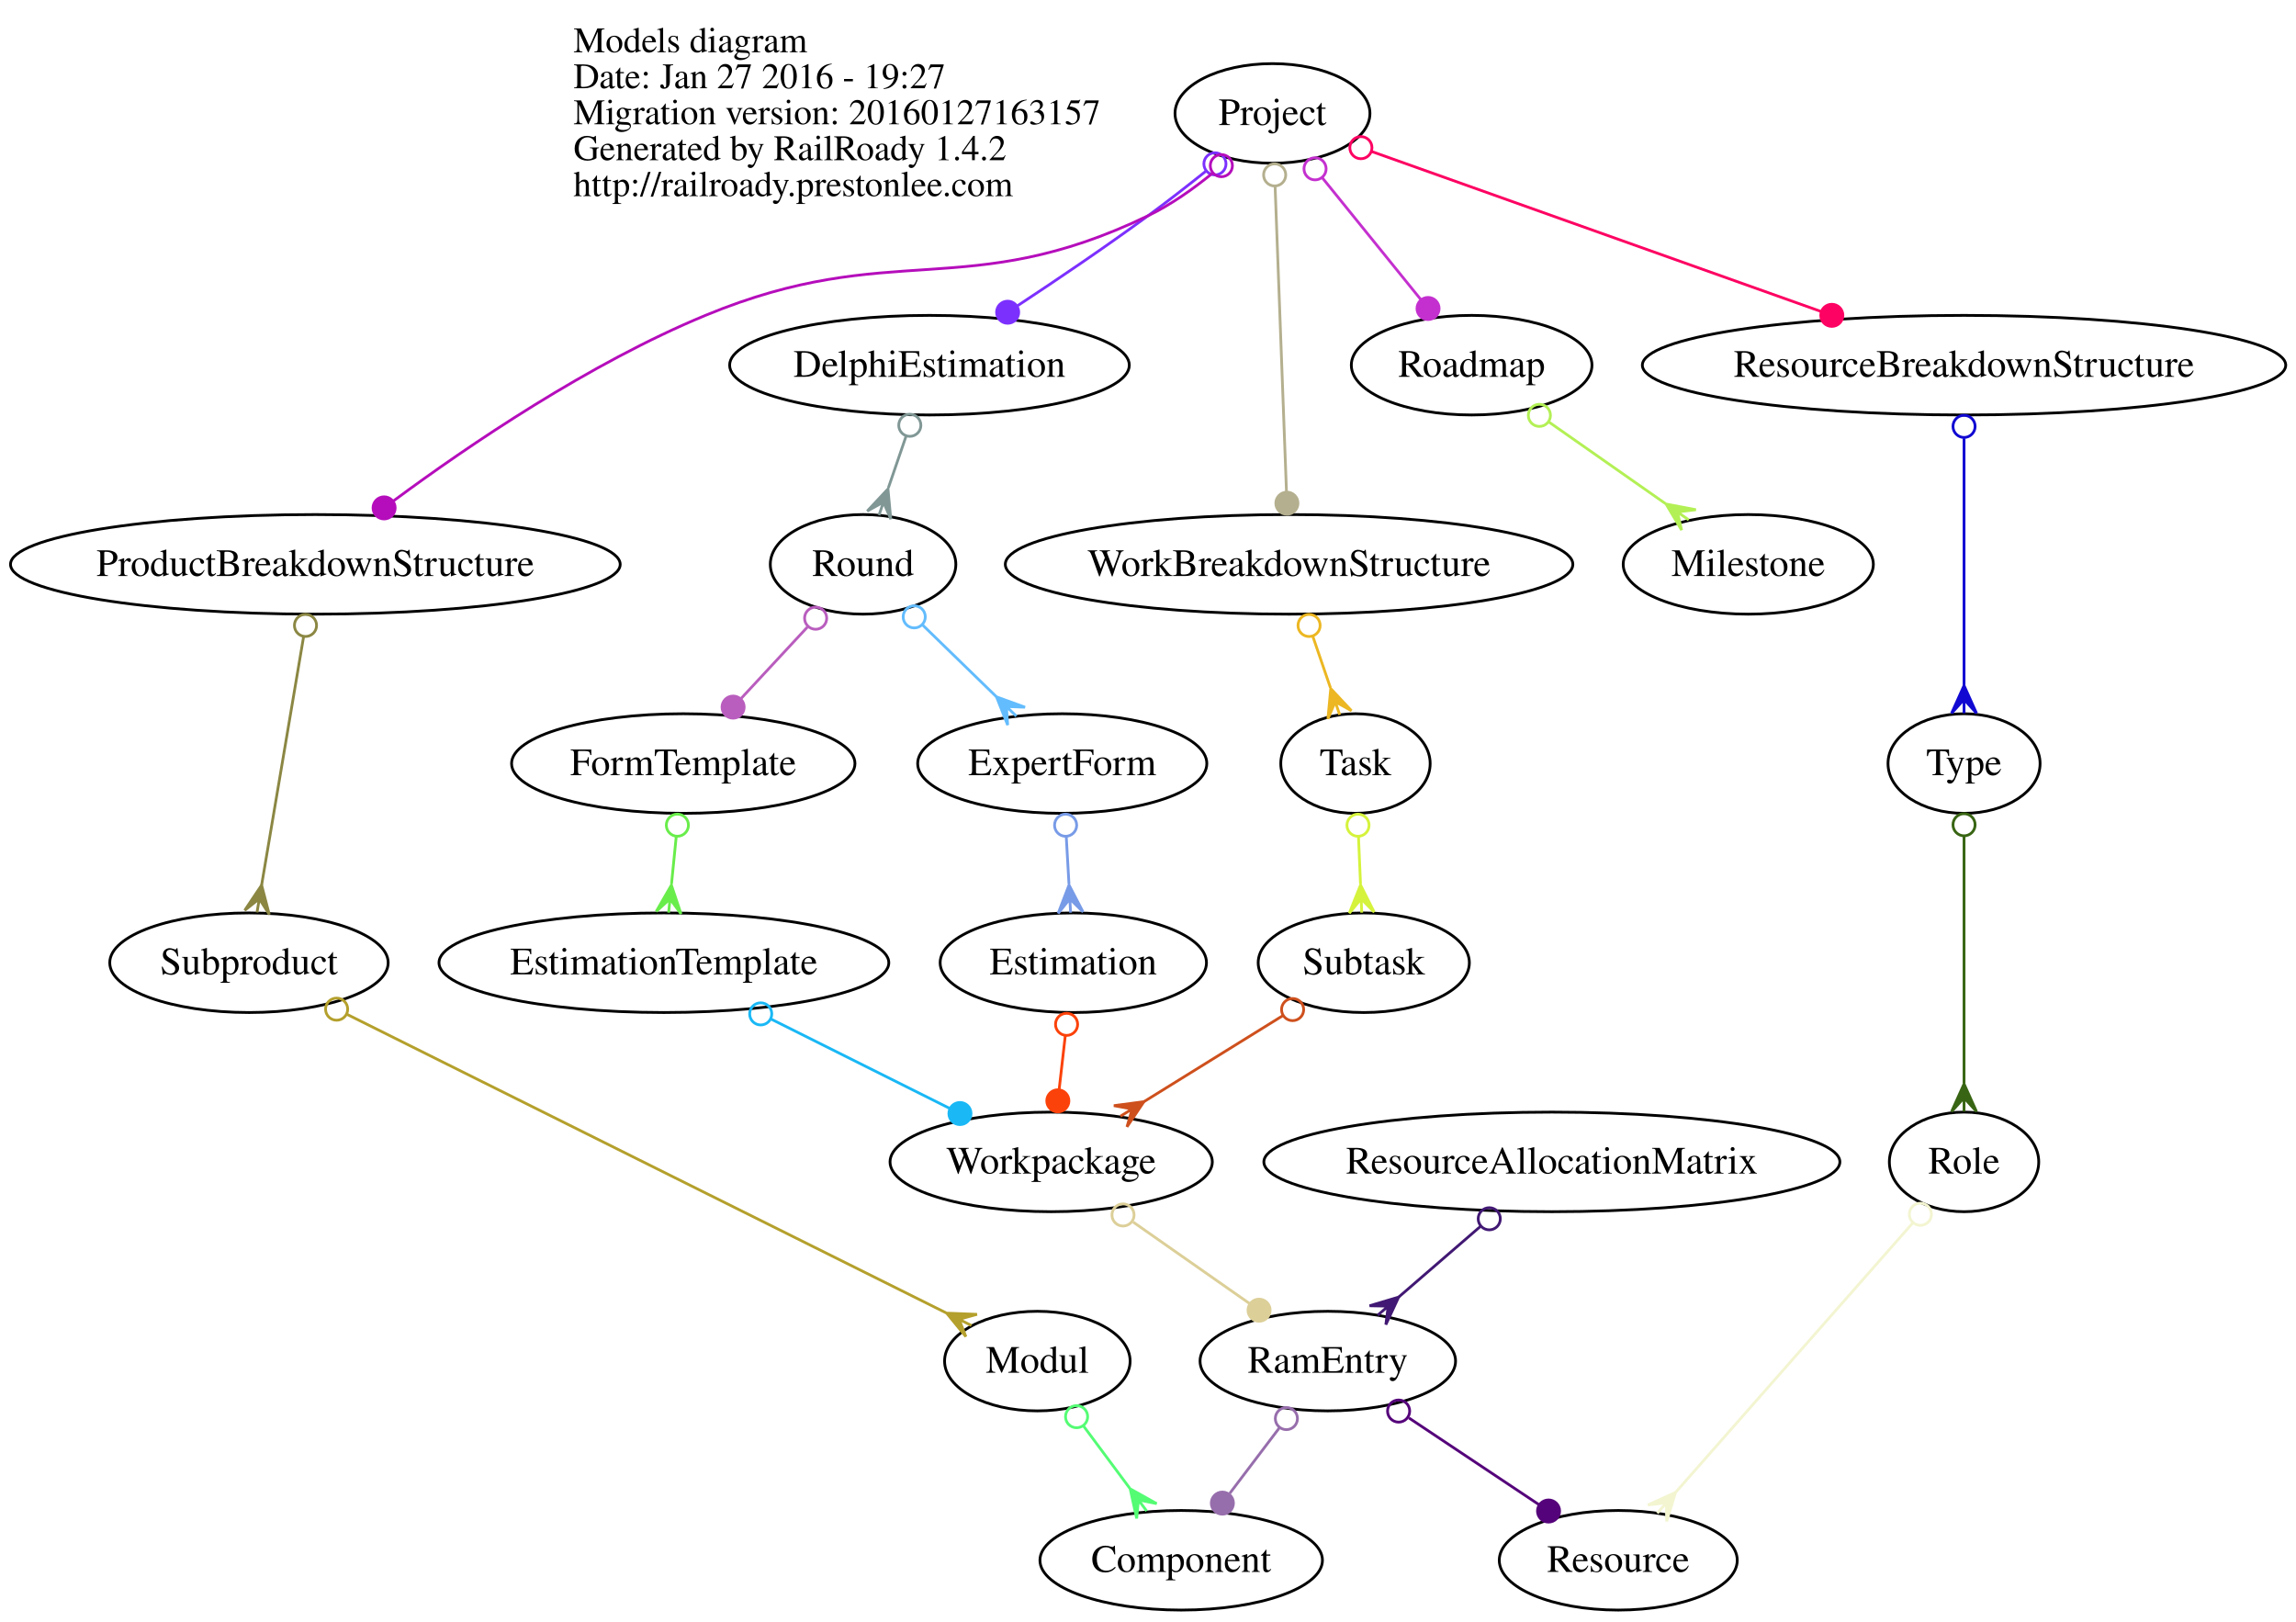
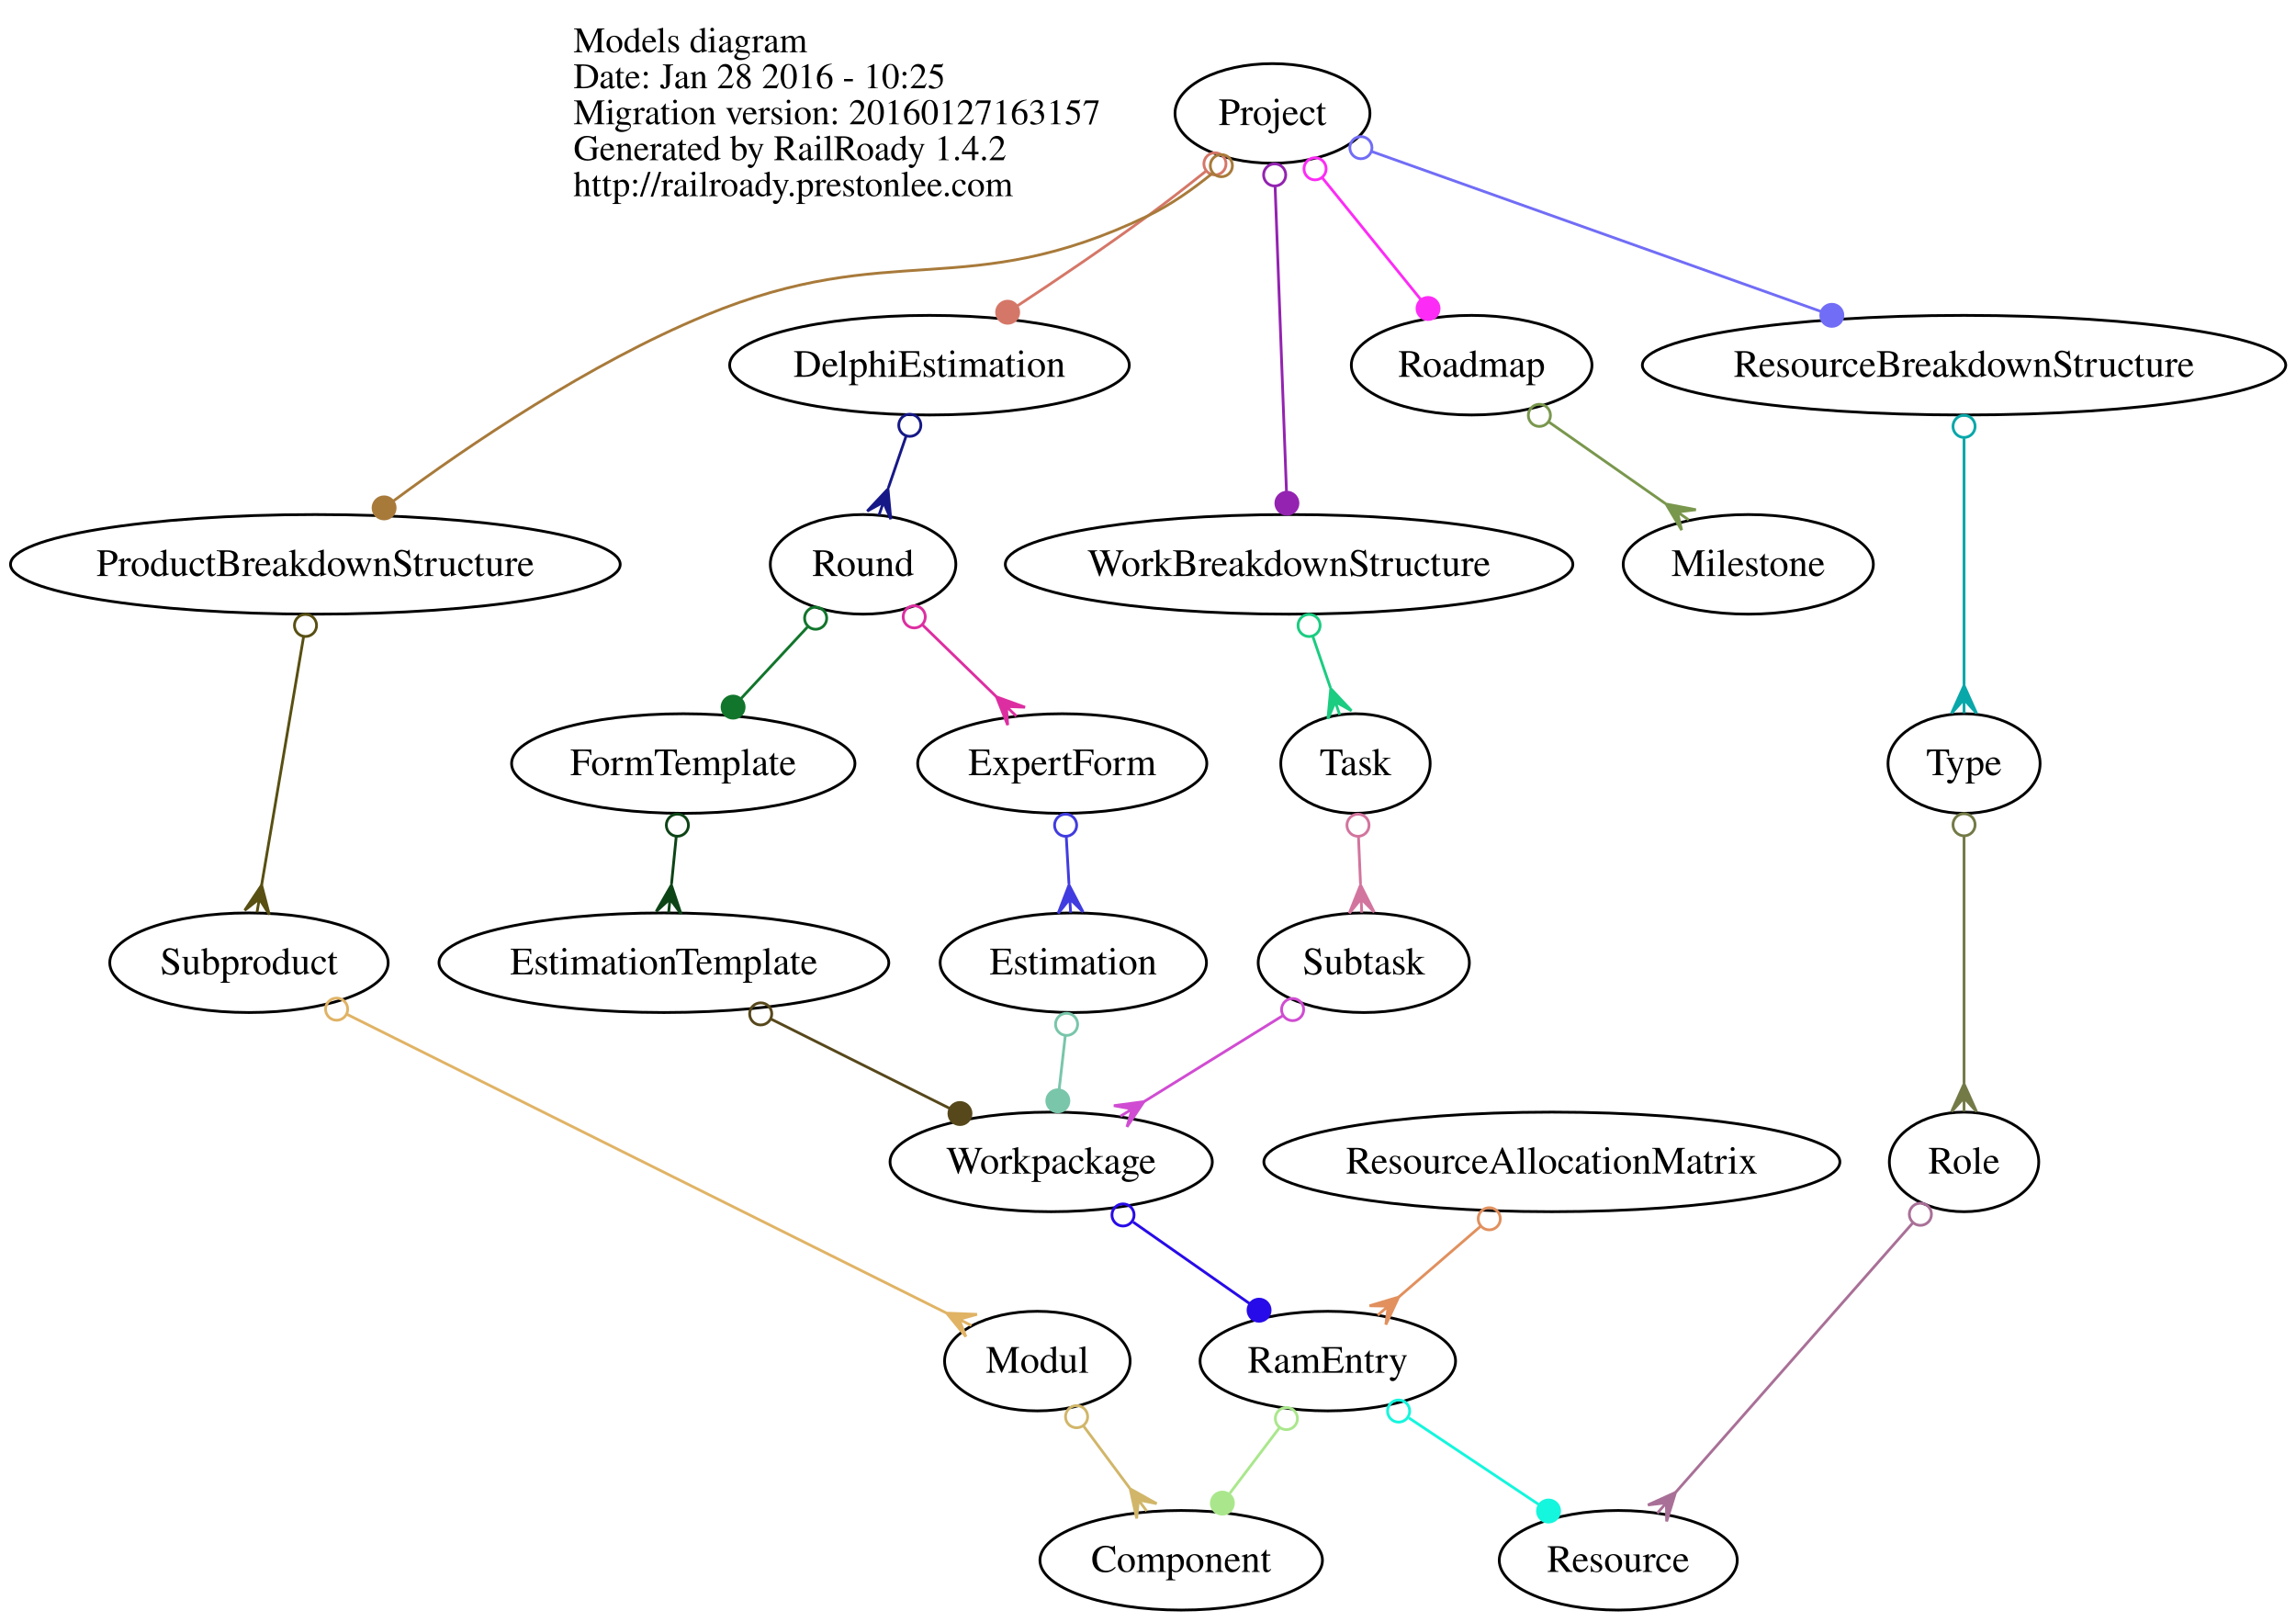
<svg xmlns="http://www.w3.org/2000/svg" width="830pt" height="586pt" viewBox="0.00 0.00 830.00 586.00">
  <g id="graph0" class="graph" transform="scale(1 1) rotate(0) translate(4 582)">
    <polygon fill="none" stroke="none" points="-4,4 -4,-582 826,-582 826,4 -4,4" />
    <g id="node1" class="node">
      <text text-anchor="start" x="203.312" y="-563.1" font-family="Times,serif" font-size="13.00">Models diagram</text>
-       <text text-anchor="start" x="203.312" y="-550.1" font-family="Times,serif" font-size="13.00">Date: Jan 27 2016 - 19:27</text>
+       <text text-anchor="start" x="203.312" y="-550.1" font-family="Times,serif" font-size="13.00">Date: Jan 28 2016 - 10:25</text>
      <text text-anchor="start" x="203.312" y="-537.1" font-family="Times,serif" font-size="13.00">Migration version: 20160127163157</text>
      <text text-anchor="start" x="203.312" y="-524.1" font-family="Times,serif" font-size="13.00">Generated by RailRoady 1.4.2</text>
      <text text-anchor="start" x="203.312" y="-511.1" font-family="Times,serif" font-size="13.00">http://railroady.prestonlee.com</text>
    </g>
    <g id="node2" class="node">
      <ellipse fill="none" stroke="black" cx="423" cy="-18" rx="51.063" ry="18" />
      <text text-anchor="middle" x="423" y="-13.8" font-family="Times,serif" font-size="14.00">Component</text>
    </g>
    <g id="node3" class="node">
      <ellipse fill="none" stroke="black" cx="332" cy="-450" rx="72.242" ry="18" />
      <text text-anchor="middle" x="332" y="-445.8" font-family="Times,serif" font-size="14.00">DelphiEstimation</text>
    </g>
    <g id="node18" class="node">
      <ellipse fill="none" stroke="black" cx="308" cy="-378" rx="33.538" ry="18" />
      <text text-anchor="middle" x="308" y="-373.8" font-family="Times,serif" font-size="14.00">Round</text>
    </g>
    <g id="edge1" class="edge">
-       <path fill="none" stroke="#809795" d="M323.576,-424.431C321.496,-418.362 319.257,-411.833 317.144,-405.67" />
-       <ellipse fill="none" stroke="#809795" cx="324.893" cy="-428.271" rx="4" ry="4" />
-       <polygon fill="#809795" stroke="#809795" points="317,-405.248 318.013,-394.33 315.378,-400.519 313.756,-395.789 313.756,-395.789 313.756,-395.789 315.378,-400.519 309.499,-397.248 317,-405.248 317,-405.248" />
+       <path fill="none" stroke="#161887" d="M323.576,-424.431C321.496,-418.362 319.257,-411.833 317.144,-405.67" />
+       <ellipse fill="none" stroke="#161887" cx="324.893" cy="-428.271" rx="4" ry="4" />
+       <polygon fill="#161887" stroke="#161887" points="317,-405.248 318.013,-394.33 315.378,-400.519 313.756,-395.789 313.756,-395.789 313.756,-395.789 315.378,-400.519 309.499,-397.248 317,-405.248 317,-405.248" />
    </g>
    <g id="node4" class="node">
      <ellipse fill="none" stroke="black" cx="384" cy="-234" rx="48.139" ry="18" />
      <text text-anchor="middle" x="384" y="-229.8" font-family="Times,serif" font-size="14.00">Estimation</text>
    </g>
    <g id="node24" class="node">
      <ellipse fill="none" stroke="black" cx="376" cy="-162" rx="58.256" ry="18" />
      <text text-anchor="middle" x="376" y="-157.8" font-family="Times,serif" font-size="14.00">Workpackage</text>
    </g>
    <g id="edge2" class="edge">
-       <path fill="none" stroke="#fb420a" d="M381.102,-207.64C380.383,-201.348 379.612,-194.605 378.893,-188.316" />
-       <ellipse fill="none" stroke="#fb420a" cx="381.568" cy="-211.722" rx="4" ry="4" />
-       <ellipse fill="#fb420a" stroke="#fb420a" cx="378.409" cy="-184.078" rx="4" ry="4" />
+       <path fill="none" stroke="#79c6aa" d="M381.102,-207.64C380.383,-201.348 379.612,-194.605 378.893,-188.316" />
+       <ellipse fill="none" stroke="#79c6aa" cx="381.568" cy="-211.722" rx="4" ry="4" />
+       <ellipse fill="#79c6aa" stroke="#79c6aa" cx="378.409" cy="-184.078" rx="4" ry="4" />
    </g>
    <g id="node5" class="node">
      <ellipse fill="none" stroke="black" cx="236" cy="-234" rx="81.3" ry="18" />
      <text text-anchor="middle" x="236" y="-229.8" font-family="Times,serif" font-size="14.00">EstimationTemplate</text>
    </g>
    <g id="edge3" class="edge">
-       <path fill="none" stroke="#1ab8f5" d="M274.592,-213.704C294.762,-203.619 319.323,-191.339 339.221,-181.39" />
-       <ellipse fill="none" stroke="#1ab8f5" cx="270.996" cy="-215.502" rx="4" ry="4" />
-       <ellipse fill="#1ab8f5" stroke="#1ab8f5" cx="343.022" cy="-179.489" rx="4" ry="4" />
+       <path fill="none" stroke="#57481b" d="M274.592,-213.704C294.762,-203.619 319.323,-191.339 339.221,-181.39" />
+       <ellipse fill="none" stroke="#57481b" cx="270.996" cy="-215.502" rx="4" ry="4" />
+       <ellipse fill="#57481b" stroke="#57481b" cx="343.022" cy="-179.489" rx="4" ry="4" />
    </g>
    <g id="node6" class="node">
      <ellipse fill="none" stroke="black" cx="380" cy="-306" rx="52.266" ry="18" />
      <text text-anchor="middle" x="380" y="-301.8" font-family="Times,serif" font-size="14.00">ExpertForm</text>
    </g>
    <g id="edge4" class="edge">
-       <path fill="none" stroke="#789be7" d="M381.449,-279.64C381.768,-274.063 382.107,-268.132 382.43,-262.476" />
-       <ellipse fill="none" stroke="#789be7" cx="381.217" cy="-283.703" rx="4" ry="4" />
-       <polygon fill="#789be7" stroke="#789be7" points="382.452,-262.088 387.515,-252.361 382.737,-257.096 383.023,-252.104 383.023,-252.104 383.023,-252.104 382.737,-257.096 378.53,-251.848 382.452,-262.088 382.452,-262.088" />
+       <path fill="none" stroke="#413cdf" d="M381.449,-279.64C381.768,-274.063 382.107,-268.132 382.43,-262.476" />
+       <ellipse fill="none" stroke="#413cdf" cx="381.217" cy="-283.703" rx="4" ry="4" />
+       <polygon fill="#413cdf" stroke="#413cdf" points="382.452,-262.088 387.515,-252.361 382.737,-257.096 383.023,-252.104 383.023,-252.104 383.023,-252.104 382.737,-257.096 378.53,-251.848 382.452,-262.088 382.452,-262.088" />
    </g>
    <g id="node7" class="node">
      <ellipse fill="none" stroke="black" cx="243" cy="-306" rx="62.067" ry="18" />
      <text text-anchor="middle" x="243" y="-301.8" font-family="Times,serif" font-size="14.00">FormTemplate</text>
    </g>
    <g id="edge5" class="edge">
-       <path fill="none" stroke="#69ed4b" d="M240.464,-279.64C239.906,-274.063 239.313,-268.132 238.748,-262.476" />
-       <ellipse fill="none" stroke="#69ed4b" cx="240.872" cy="-283.716" rx="4" ry="4" />
-       <polygon fill="#69ed4b" stroke="#69ed4b" points="238.706,-262.055 242.188,-251.657 238.208,-257.08 237.71,-252.104 237.71,-252.104 237.71,-252.104 238.208,-257.08 233.233,-252.552 238.706,-262.055 238.706,-262.055" />
+       <path fill="none" stroke="#0d4416" d="M240.464,-279.64C239.906,-274.063 239.313,-268.132 238.748,-262.476" />
+       <ellipse fill="none" stroke="#0d4416" cx="240.872" cy="-283.716" rx="4" ry="4" />
+       <polygon fill="#0d4416" stroke="#0d4416" points="238.706,-262.055 242.188,-251.657 238.208,-257.08 237.71,-252.104 237.71,-252.104 237.71,-252.104 238.208,-257.08 233.233,-252.552 238.706,-262.055 238.706,-262.055" />
    </g>
    <g id="node8" class="node">
      <ellipse fill="none" stroke="black" cx="628" cy="-378" rx="45.215" ry="18" />
      <text text-anchor="middle" x="628" y="-373.8" font-family="Times,serif" font-size="14.00">Milestone</text>
    </g>
    <g id="node9" class="node">
      <ellipse fill="none" stroke="black" cx="371" cy="-90" rx="33.538" ry="18" />
      <text text-anchor="middle" x="371" y="-85.8" font-family="Times,serif" font-size="14.00">Modul</text>
    </g>
    <g id="edge6" class="edge">
-       <path fill="none" stroke="#54fc74" d="M387.708,-66.509C393.033,-59.341 398.956,-51.367 404.406,-44.03" />
-       <ellipse fill="none" stroke="#54fc74" cx="385.185" cy="-69.905" rx="4" ry="4" />
-       <polygon fill="#54fc74" stroke="#54fc74" points="404.559,-43.825 414.134,-38.481 407.54,-39.811 410.522,-35.797 410.522,-35.797 410.522,-35.797 407.54,-39.811 406.91,-33.114 404.559,-43.825 404.559,-43.825" />
+       <path fill="none" stroke="#d1b669" d="M387.708,-66.509C393.033,-59.341 398.956,-51.367 404.406,-44.03" />
+       <ellipse fill="none" stroke="#d1b669" cx="385.185" cy="-69.905" rx="4" ry="4" />
+       <polygon fill="#d1b669" stroke="#d1b669" points="404.559,-43.825 414.134,-38.481 407.54,-39.811 410.522,-35.797 410.522,-35.797 410.522,-35.797 407.54,-39.811 406.91,-33.114 404.559,-43.825 404.559,-43.825" />
    </g>
    <g id="node10" class="node">
      <ellipse fill="none" stroke="black" cx="110" cy="-378" rx="110.202" ry="18" />
      <text text-anchor="middle" x="110" y="-373.8" font-family="Times,serif" font-size="14.00">ProductBreakdownStructure</text>
    </g>
    <g id="node19" class="node">
      <ellipse fill="none" stroke="black" cx="86" cy="-234" rx="50.325" ry="18" />
      <text text-anchor="middle" x="86" y="-229.8" font-family="Times,serif" font-size="14.00">Subproduct</text>
    </g>
    <g id="edge7" class="edge">
-       <path fill="none" stroke="#8b8743" d="M105.763,-351.929C101.503,-326.725 94.957,-287.994 90.579,-262.095" />
-       <ellipse fill="none" stroke="#8b8743" cx="106.438" cy="-355.927" rx="4" ry="4" />
-       <polygon fill="#8b8743" stroke="#8b8743" points="90.572,-262.049 93.342,-251.439 89.739,-257.119 88.905,-252.189 88.905,-252.189 88.905,-252.189 89.739,-257.119 84.468,-252.939 90.572,-262.049 90.572,-262.049" />
+       <path fill="none" stroke="#584f12" d="M105.763,-351.929C101.503,-326.725 94.957,-287.994 90.579,-262.095" />
+       <ellipse fill="none" stroke="#584f12" cx="106.438" cy="-355.927" rx="4" ry="4" />
+       <polygon fill="#584f12" stroke="#584f12" points="90.572,-262.049 93.342,-251.439 89.739,-257.119 88.905,-252.189 88.905,-252.189 88.905,-252.189 89.739,-257.119 84.468,-252.939 90.572,-262.049 90.572,-262.049" />
    </g>
    <g id="node11" class="node">
      <ellipse fill="none" stroke="black" cx="456" cy="-541" rx="35.234" ry="18" />
      <text text-anchor="middle" x="456" y="-536.8" font-family="Times,serif" font-size="14.00">Project</text>
    </g>
    <g id="edge12" class="edge">
-       <path fill="none" stroke="#7c30fe" d="M431.885,-520.097C425.208,-514.755 417.898,-509.059 411,-504 395.778,-492.836 378.401,-481.075 363.827,-471.477" />
-       <ellipse fill="none" stroke="#7c30fe" cx="435.2" cy="-522.773" rx="4" ry="4" />
-       <ellipse fill="#7c30fe" stroke="#7c30fe" cx="360.266" cy="-469.143" rx="4" ry="4" />
+       <path fill="none" stroke="#d57768" d="M431.885,-520.097C425.208,-514.755 417.898,-509.059 411,-504 395.778,-492.836 378.401,-481.075 363.827,-471.477" />
+       <ellipse fill="none" stroke="#d57768" cx="435.2" cy="-522.773" rx="4" ry="4" />
+       <ellipse fill="#d57768" stroke="#d57768" cx="360.266" cy="-469.143" rx="4" ry="4" />
    </g>
    <g id="edge9" class="edge">
-       <path fill="none" stroke="#b50dbb" d="M434.444,-519.492C427.419,-513.742 419.285,-507.982 411,-504 345.305,-472.425 318.355,-495.859 251,-468 209.078,-450.661 165.641,-421.197 138.256,-400.951" />
-       <ellipse fill="none" stroke="#b50dbb" cx="437.515" cy="-522.119" rx="4" ry="4" />
-       <ellipse fill="#b50dbb" stroke="#b50dbb" cx="134.854" cy="-398.41" rx="4" ry="4" />
+       <path fill="none" stroke="#a87a3a" d="M434.444,-519.492C427.419,-513.742 419.285,-507.982 411,-504 345.305,-472.425 318.355,-495.859 251,-468 209.078,-450.661 165.641,-421.197 138.256,-400.951" />
+       <ellipse fill="none" stroke="#a87a3a" cx="437.515" cy="-522.119" rx="4" ry="4" />
+       <ellipse fill="#a87a3a" stroke="#a87a3a" cx="134.854" cy="-398.41" rx="4" ry="4" />
    </g>
    <g id="node15" class="node">
      <ellipse fill="none" stroke="black" cx="706" cy="-450" rx="116.291" ry="18" />
      <text text-anchor="middle" x="706" y="-445.8" font-family="Times,serif" font-size="14.00">ResourceBreakdownStructure</text>
    </g>
    <g id="edge10" class="edge">
-       <path fill="none" stroke="#fd0262" d="M491.919,-527.213C534.525,-512.045 605.873,-486.645 654.387,-469.374" />
-       <ellipse fill="none" stroke="#fd0262" cx="487.961" cy="-528.622" rx="4" ry="4" />
-       <ellipse fill="#fd0262" stroke="#fd0262" cx="658.201" cy="-468.017" rx="4" ry="4" />
+       <path fill="none" stroke="#716df6" d="M491.919,-527.213C534.525,-512.045 605.873,-486.645 654.387,-469.374" />
+       <ellipse fill="none" stroke="#716df6" cx="487.961" cy="-528.622" rx="4" ry="4" />
+       <ellipse fill="#716df6" stroke="#716df6" cx="658.201" cy="-468.017" rx="4" ry="4" />
    </g>
    <g id="node16" class="node">
      <ellipse fill="none" stroke="black" cx="528" cy="-450" rx="43.499" ry="18" />
      <text text-anchor="middle" x="528" y="-445.8" font-family="Times,serif" font-size="14.00">Roadmap</text>
    </g>
    <g id="edge11" class="edge">
-       <path fill="none" stroke="#c430cf" d="M474.023,-517.721C484.896,-504.282 498.711,-487.204 509.643,-473.692" />
-       <ellipse fill="none" stroke="#c430cf" cx="471.388" cy="-520.979" rx="4" ry="4" />
-       <ellipse fill="#c430cf" stroke="#c430cf" cx="512.236" cy="-470.486" rx="4" ry="4" />
+       <path fill="none" stroke="#fd2bf6" d="M474.023,-517.721C484.896,-504.282 498.711,-487.204 509.643,-473.692" />
+       <ellipse fill="none" stroke="#fd2bf6" cx="471.388" cy="-520.979" rx="4" ry="4" />
+       <ellipse fill="#fd2bf6" stroke="#fd2bf6" cx="512.236" cy="-470.486" rx="4" ry="4" />
    </g>
    <g id="node23" class="node">
      <ellipse fill="none" stroke="black" cx="462" cy="-378" rx="102.582" ry="18" />
      <text text-anchor="middle" x="462" y="-373.8" font-family="Times,serif" font-size="14.00">WorkBreakdownStructure</text>
    </g>
    <g id="edge8" class="edge">
-       <path fill="none" stroke="#b4af8e" d="M456.95,-514.499C458.074,-484.358 459.932,-434.504 461.053,-404.404" />
-       <ellipse fill="none" stroke="#b4af8e" cx="456.791" cy="-518.773" rx="4" ry="4" />
-       <ellipse fill="#b4af8e" stroke="#b4af8e" cx="461.214" cy="-400.103" rx="4" ry="4" />
+       <path fill="none" stroke="#9323b0" d="M456.95,-514.499C458.074,-484.358 459.932,-434.504 461.053,-404.404" />
+       <ellipse fill="none" stroke="#9323b0" cx="456.791" cy="-518.773" rx="4" ry="4" />
+       <ellipse fill="#9323b0" stroke="#9323b0" cx="461.214" cy="-400.103" rx="4" ry="4" />
    </g>
    <g id="node12" class="node">
      <ellipse fill="none" stroke="black" cx="476" cy="-90" rx="46.185" ry="18" />
      <text text-anchor="middle" x="476" y="-85.8" font-family="Times,serif" font-size="14.00">RamEntry</text>
    </g>
    <g id="edge14" class="edge">
-       <path fill="none" stroke="#976eac" d="M458.444,-65.812C452.688,-58.21 446.294,-49.765 440.539,-42.164" />
-       <ellipse fill="none" stroke="#976eac" cx="461.025" cy="-69.222" rx="4" ry="4" />
-       <ellipse fill="#976eac" stroke="#976eac" cx="437.885" cy="-38.659" rx="4" ry="4" />
+       <path fill="none" stroke="#aae78c" d="M458.444,-65.812C452.688,-58.21 446.294,-49.765 440.539,-42.164" />
+       <ellipse fill="none" stroke="#aae78c" cx="461.025" cy="-69.222" rx="4" ry="4" />
+       <ellipse fill="#aae78c" stroke="#aae78c" cx="437.885" cy="-38.659" rx="4" ry="4" />
    </g>
    <g id="node13" class="node">
      <ellipse fill="none" stroke="black" cx="581" cy="-18" rx="43.016" ry="18" />
      <text text-anchor="middle" x="581" y="-13.8" font-family="Times,serif" font-size="14.00">Resource</text>
    </g>
    <g id="edge13" class="edge">
-       <path fill="none" stroke="#55037a" d="M505.302,-69.466C519.965,-59.69 537.651,-47.9 552.239,-38.174" />
-       <ellipse fill="none" stroke="#55037a" cx="501.596" cy="-71.936" rx="4" ry="4" />
-       <ellipse fill="#55037a" stroke="#55037a" cx="555.796" cy="-35.803" rx="4" ry="4" />
+       <path fill="none" stroke="#14f6dd" d="M505.302,-69.466C519.965,-59.69 537.651,-47.9 552.239,-38.174" />
+       <ellipse fill="none" stroke="#14f6dd" cx="501.596" cy="-71.936" rx="4" ry="4" />
+       <ellipse fill="#14f6dd" stroke="#14f6dd" cx="555.796" cy="-35.803" rx="4" ry="4" />
    </g>
    <g id="node14" class="node">
      <ellipse fill="none" stroke="black" cx="557" cy="-162" rx="104.115" ry="18" />
      <text text-anchor="middle" x="557" y="-157.8" font-family="Times,serif" font-size="14.00">ResourceAllocationMatrix</text>
    </g>
    <g id="edge15" class="edge">
-       <path fill="none" stroke="#411873" d="M531.271,-138.765C521.805,-130.585 511.093,-121.327 501.636,-113.155" />
-       <ellipse fill="none" stroke="#411873" cx="534.366" cy="-141.439" rx="4" ry="4" />
-       <polygon fill="#411873" stroke="#411873" points="501.609,-113.131 496.985,-103.188 497.826,-109.862 494.043,-106.592 494.043,-106.592 494.043,-106.592 497.826,-109.862 491.1,-109.997 501.609,-113.131 501.609,-113.131" />
+       <path fill="none" stroke="#e1905e" d="M531.271,-138.765C521.805,-130.585 511.093,-121.327 501.636,-113.155" />
+       <ellipse fill="none" stroke="#e1905e" cx="534.366" cy="-141.439" rx="4" ry="4" />
+       <polygon fill="#e1905e" stroke="#e1905e" points="501.609,-113.131 496.985,-103.188 497.826,-109.862 494.043,-106.592 494.043,-106.592 494.043,-106.592 497.826,-109.862 491.1,-109.997 501.609,-113.131 501.609,-113.131" />
    </g>
    <g id="node22" class="node">
      <ellipse fill="none" stroke="black" cx="706" cy="-306" rx="27.489" ry="18" />
      <text text-anchor="middle" x="706" y="-301.8" font-family="Times,serif" font-size="14.00">Type</text>
    </g>
    <g id="edge16" class="edge">
-       <path fill="none" stroke="#1109d2" d="M706,-423.558C706,-398.444 706,-360.164 706,-334.393" />
-       <ellipse fill="none" stroke="#1109d2" cx="706" cy="-427.871" rx="4" ry="4" />
-       <polygon fill="#1109d2" stroke="#1109d2" points="706,-334.189 710.5,-324.189 706,-329.189 706,-324.189 706,-324.189 706,-324.189 706,-329.189 701.5,-324.189 706,-334.189 706,-334.189" />
+       <path fill="none" stroke="#08a7a9" d="M706,-423.558C706,-398.444 706,-360.164 706,-334.393" />
+       <ellipse fill="none" stroke="#08a7a9" cx="706" cy="-427.871" rx="4" ry="4" />
+       <polygon fill="#08a7a9" stroke="#08a7a9" points="706,-334.189 710.5,-324.189 706,-329.189 706,-324.189 706,-324.189 706,-324.189 706,-329.189 701.5,-324.189 706,-334.189 706,-334.189" />
    </g>
    <g id="edge17" class="edge">
-       <path fill="none" stroke="#b3f055" d="M555.813,-429.531C568.952,-420.333 584.656,-409.341 598.056,-399.961" />
-       <ellipse fill="none" stroke="#b3f055" cx="552.484" cy="-431.861" rx="4" ry="4" />
-       <polygon fill="#b3f055" stroke="#b3f055" points="598.286,-399.8 609.059,-397.752 602.382,-396.932 606.478,-394.065 606.478,-394.065 606.478,-394.065 602.382,-396.932 603.898,-390.379 598.286,-399.8 598.286,-399.8" />
+       <path fill="none" stroke="#79974d" d="M555.813,-429.531C568.952,-420.333 584.656,-409.341 598.056,-399.961" />
+       <ellipse fill="none" stroke="#79974d" cx="552.484" cy="-431.861" rx="4" ry="4" />
+       <polygon fill="#79974d" stroke="#79974d" points="598.286,-399.8 609.059,-397.752 602.382,-396.932 606.478,-394.065 606.478,-394.065 606.478,-394.065 602.382,-396.932 603.898,-390.379 598.286,-399.8 598.286,-399.8" />
    </g>
    <g id="node17" class="node">
      <ellipse fill="none" stroke="black" cx="706" cy="-162" rx="27" ry="18" />
      <text text-anchor="middle" x="706" y="-157.8" font-family="Times,serif" font-size="14.00">Role</text>
    </g>
    <g id="edge18" class="edge">
-       <path fill="none" stroke="#f3f5d1" d="M687.494,-139.977C664.567,-113.933 625.618,-69.686 601.715,-42.533" />
-       <ellipse fill="none" stroke="#f3f5d1" cx="690.216" cy="-143.069" rx="4" ry="4" />
-       <polygon fill="#f3f5d1" stroke="#f3f5d1" points="601.714,-42.531 598.484,-32.052 598.41,-38.778 595.107,-35.025 595.107,-35.025 595.107,-35.025 598.41,-38.778 591.729,-37.998 601.714,-42.531 601.714,-42.531" />
+       <path fill="none" stroke="#a97097" d="M687.494,-139.977C664.567,-113.933 625.618,-69.686 601.715,-42.533" />
+       <ellipse fill="none" stroke="#a97097" cx="690.216" cy="-143.069" rx="4" ry="4" />
+       <polygon fill="#a97097" stroke="#a97097" points="601.714,-42.531 598.484,-32.052 598.41,-38.778 595.107,-35.025 595.107,-35.025 595.107,-35.025 598.41,-38.778 591.729,-37.998 601.714,-42.531 601.714,-42.531" />
    </g>
    <g id="edge19" class="edge">
-       <path fill="none" stroke="#63bcfd" d="M329.413,-356.182C337.824,-348.004 347.514,-338.583 356.149,-330.189" />
-       <ellipse fill="none" stroke="#63bcfd" cx="326.491" cy="-359.023" rx="4" ry="4" />
-       <polygon fill="#63bcfd" stroke="#63bcfd" points="356.235,-330.104 366.542,-326.36 359.82,-326.619 363.405,-323.134 363.405,-323.134 363.405,-323.134 359.82,-326.619 360.269,-319.907 356.235,-330.104 356.235,-330.104" />
+       <path fill="none" stroke="#dd2ea1" d="M329.413,-356.182C337.824,-348.004 347.514,-338.583 356.149,-330.189" />
+       <ellipse fill="none" stroke="#dd2ea1" cx="326.491" cy="-359.023" rx="4" ry="4" />
+       <polygon fill="#dd2ea1" stroke="#dd2ea1" points="356.235,-330.104 366.542,-326.36 359.82,-326.619 363.405,-323.134 363.405,-323.134 363.405,-323.134 359.82,-326.619 360.269,-319.907 356.235,-330.104 356.235,-330.104" />
    </g>
    <g id="edge20" class="edge">
-       <path fill="none" stroke="#b95dbe" d="M287.885,-355.338C280.281,-347.149 271.613,-337.814 263.935,-329.546" />
-       <ellipse fill="none" stroke="#b95dbe" cx="290.853" cy="-358.534" rx="4" ry="4" />
-       <ellipse fill="#b95dbe" stroke="#b95dbe" cx="261.013" cy="-326.398" rx="4" ry="4" />
+       <path fill="none" stroke="#11752b" d="M287.885,-355.338C280.281,-347.149 271.613,-337.814 263.935,-329.546" />
+       <ellipse fill="none" stroke="#11752b" cx="290.853" cy="-358.534" rx="4" ry="4" />
+       <ellipse fill="#11752b" stroke="#11752b" cx="261.013" cy="-326.398" rx="4" ry="4" />
    </g>
    <g id="edge21" class="edge">
-       <path fill="none" stroke="#b4a02c" d="M121.338,-215.393C176.911,-187.704 283.958,-134.368 338.028,-107.428" />
-       <ellipse fill="none" stroke="#b4a02c" cx="117.687" cy="-217.212" rx="4" ry="4" />
-       <polygon fill="#b4a02c" stroke="#b4a02c" points="338.221,-107.332 349.179,-106.9 342.696,-105.102 347.172,-102.872 347.172,-102.872 347.172,-102.872 342.696,-105.102 345.165,-98.845 338.221,-107.332 338.221,-107.332" />
+       <path fill="none" stroke="#e0b365" d="M121.338,-215.393C176.911,-187.704 283.958,-134.368 338.028,-107.428" />
+       <ellipse fill="none" stroke="#e0b365" cx="117.687" cy="-217.212" rx="4" ry="4" />
+       <polygon fill="#e0b365" stroke="#e0b365" points="338.221,-107.332 349.179,-106.9 342.696,-105.102 347.172,-102.872 347.172,-102.872 347.172,-102.872 342.696,-105.102 345.165,-98.845 338.221,-107.332 338.221,-107.332" />
    </g>
    <g id="node20" class="node">
      <ellipse fill="none" stroke="black" cx="489" cy="-234" rx="38.171" ry="18" />
      <text text-anchor="middle" x="489" y="-229.8" font-family="Times,serif" font-size="14.00">Subtask</text>
    </g>
    <g id="edge22" class="edge">
-       <path fill="none" stroke="#ce501d" d="M459.715,-214.859C444.361,-205.348 425.484,-193.654 409.545,-183.78" />
-       <ellipse fill="none" stroke="#ce501d" cx="463.274" cy="-217.064" rx="4" ry="4" />
-       <polygon fill="#ce501d" stroke="#ce501d" points="409.533,-183.773 403.402,-174.681 405.283,-181.14 401.032,-178.507 401.032,-178.507 401.032,-178.507 405.283,-181.14 398.663,-182.332 409.533,-183.773 409.533,-183.773" />
+       <path fill="none" stroke="#d04cd2" d="M459.715,-214.859C444.361,-205.348 425.484,-193.654 409.545,-183.78" />
+       <ellipse fill="none" stroke="#d04cd2" cx="463.274" cy="-217.064" rx="4" ry="4" />
+       <polygon fill="#d04cd2" stroke="#d04cd2" points="409.533,-183.773 403.402,-174.681 405.283,-181.14 401.032,-178.507 401.032,-178.507 401.032,-178.507 405.283,-181.14 398.663,-182.332 409.533,-183.773 409.533,-183.773" />
    </g>
    <g id="node21" class="node">
      <ellipse fill="none" stroke="black" cx="486" cy="-306" rx="27" ry="18" />
      <text text-anchor="middle" x="486" y="-301.8" font-family="Times,serif" font-size="14.00">Task</text>
    </g>
    <g id="edge23" class="edge">
-       <path fill="none" stroke="#d5f33c" d="M487.087,-279.64C487.326,-274.063 487.58,-268.132 487.822,-262.476" />
-       <ellipse fill="none" stroke="#d5f33c" cx="486.913" cy="-283.7" rx="4" ry="4" />
-       <polygon fill="#d5f33c" stroke="#d5f33c" points="487.839,-262.095 492.763,-252.297 488.053,-257.1 488.267,-252.104 488.267,-252.104 488.267,-252.104 488.053,-257.1 483.771,-251.912 487.839,-262.095 487.839,-262.095" />
+       <path fill="none" stroke="#d2759e" d="M487.087,-279.64C487.326,-274.063 487.58,-268.132 487.822,-262.476" />
+       <ellipse fill="none" stroke="#d2759e" cx="486.913" cy="-283.7" rx="4" ry="4" />
+       <polygon fill="#d2759e" stroke="#d2759e" points="487.839,-262.095 492.763,-252.297 488.053,-257.1 488.267,-252.104 488.267,-252.104 488.267,-252.104 488.053,-257.1 483.771,-251.912 487.839,-262.095 487.839,-262.095" />
    </g>
    <g id="edge24" class="edge">
-       <path fill="none" stroke="#386513" d="M706,-279.558C706,-254.444 706,-216.164 706,-190.393" />
-       <ellipse fill="none" stroke="#386513" cx="706" cy="-283.871" rx="4" ry="4" />
-       <polygon fill="#386513" stroke="#386513" points="706,-190.189 710.5,-180.189 706,-185.189 706,-180.189 706,-180.189 706,-180.189 706,-185.189 701.5,-180.189 706,-190.189 706,-190.189" />
+       <path fill="none" stroke="#747a46" d="M706,-279.558C706,-254.444 706,-216.164 706,-190.393" />
+       <ellipse fill="none" stroke="#747a46" cx="706" cy="-283.871" rx="4" ry="4" />
+       <polygon fill="#747a46" stroke="#747a46" points="706,-190.189 710.5,-180.189 706,-185.189 706,-180.189 706,-180.189 706,-180.189 706,-185.189 701.5,-180.189 706,-190.189 706,-190.189" />
    </g>
    <g id="edge25" class="edge">
-       <path fill="none" stroke="#ecb722" d="M470.543,-352.082C472.618,-346.031 474.843,-339.541 476.941,-333.423" />
-       <ellipse fill="none" stroke="#ecb722" cx="469.23" cy="-355.913" rx="4" ry="4" />
-       <polygon fill="#ecb722" stroke="#ecb722" points="477.058,-333.082 484.558,-325.082 478.679,-328.352 480.301,-323.622 480.301,-323.622 480.301,-323.622 478.679,-328.352 476.044,-322.163 477.058,-333.082 477.058,-333.082" />
+       <path fill="none" stroke="#1bcc81" d="M470.543,-352.082C472.618,-346.031 474.843,-339.541 476.941,-333.423" />
+       <ellipse fill="none" stroke="#1bcc81" cx="469.23" cy="-355.913" rx="4" ry="4" />
+       <polygon fill="#1bcc81" stroke="#1bcc81" points="477.058,-333.082 484.558,-325.082 478.679,-328.352 480.301,-323.622 480.301,-323.622 480.301,-323.622 478.679,-328.352 476.044,-322.163 477.058,-333.082 477.058,-333.082" />
    </g>
    <g id="edge26" class="edge">
-       <path fill="none" stroke="#dccf98" d="M405.633,-140.257C418.968,-130.922 434.636,-119.955 447.798,-110.742" />
-       <ellipse fill="none" stroke="#dccf98" cx="401.968" cy="-142.822" rx="4" ry="4" />
-       <ellipse fill="#dccf98" stroke="#dccf98" cx="451.15" cy="-108.395" rx="4" ry="4" />
+       <path fill="none" stroke="#270be8" d="M405.633,-140.257C418.968,-130.922 434.636,-119.955 447.798,-110.742" />
+       <ellipse fill="none" stroke="#270be8" cx="401.968" cy="-142.822" rx="4" ry="4" />
+       <ellipse fill="#270be8" stroke="#270be8" cx="451.15" cy="-108.395" rx="4" ry="4" />
    </g>
  </g>
</svg>
